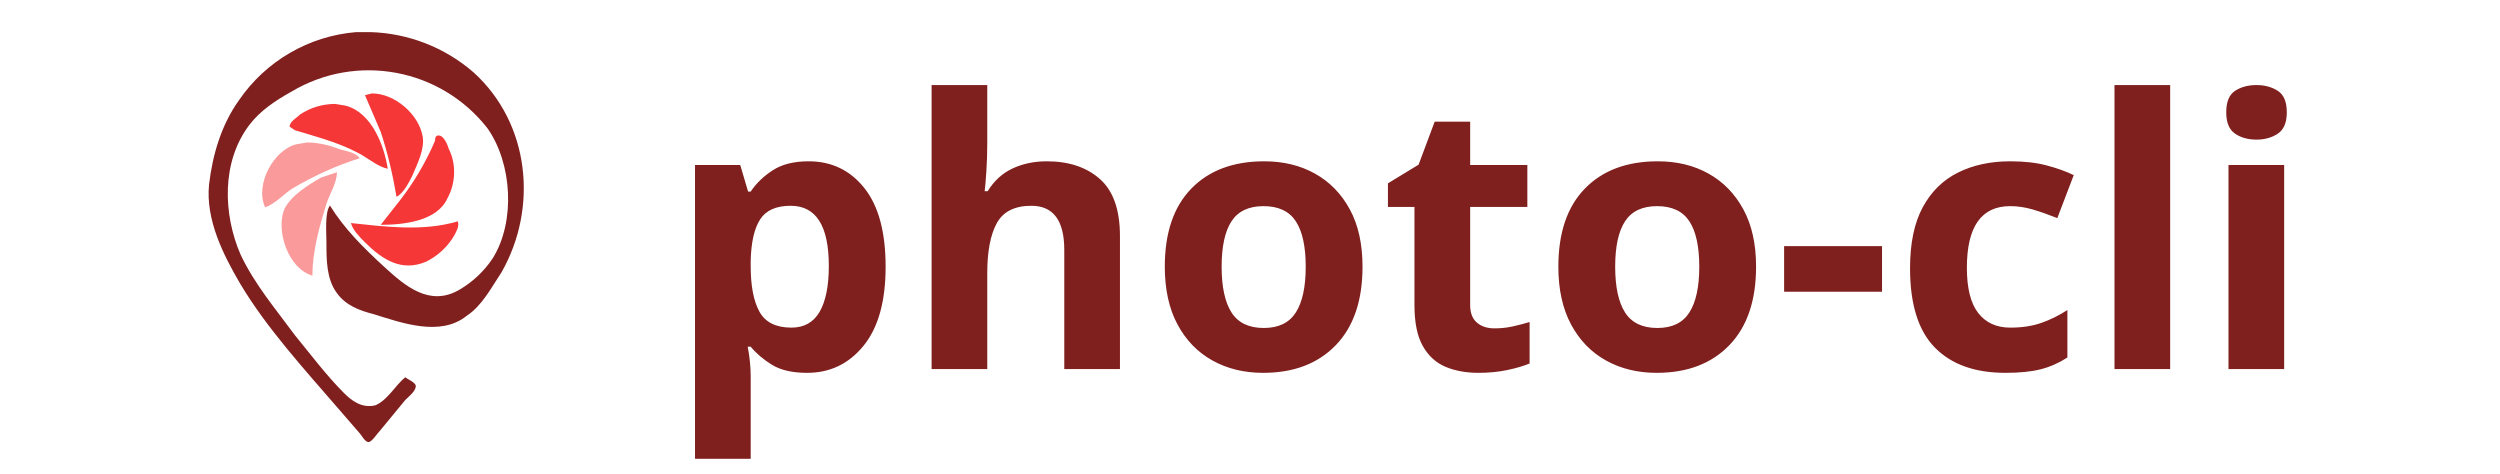
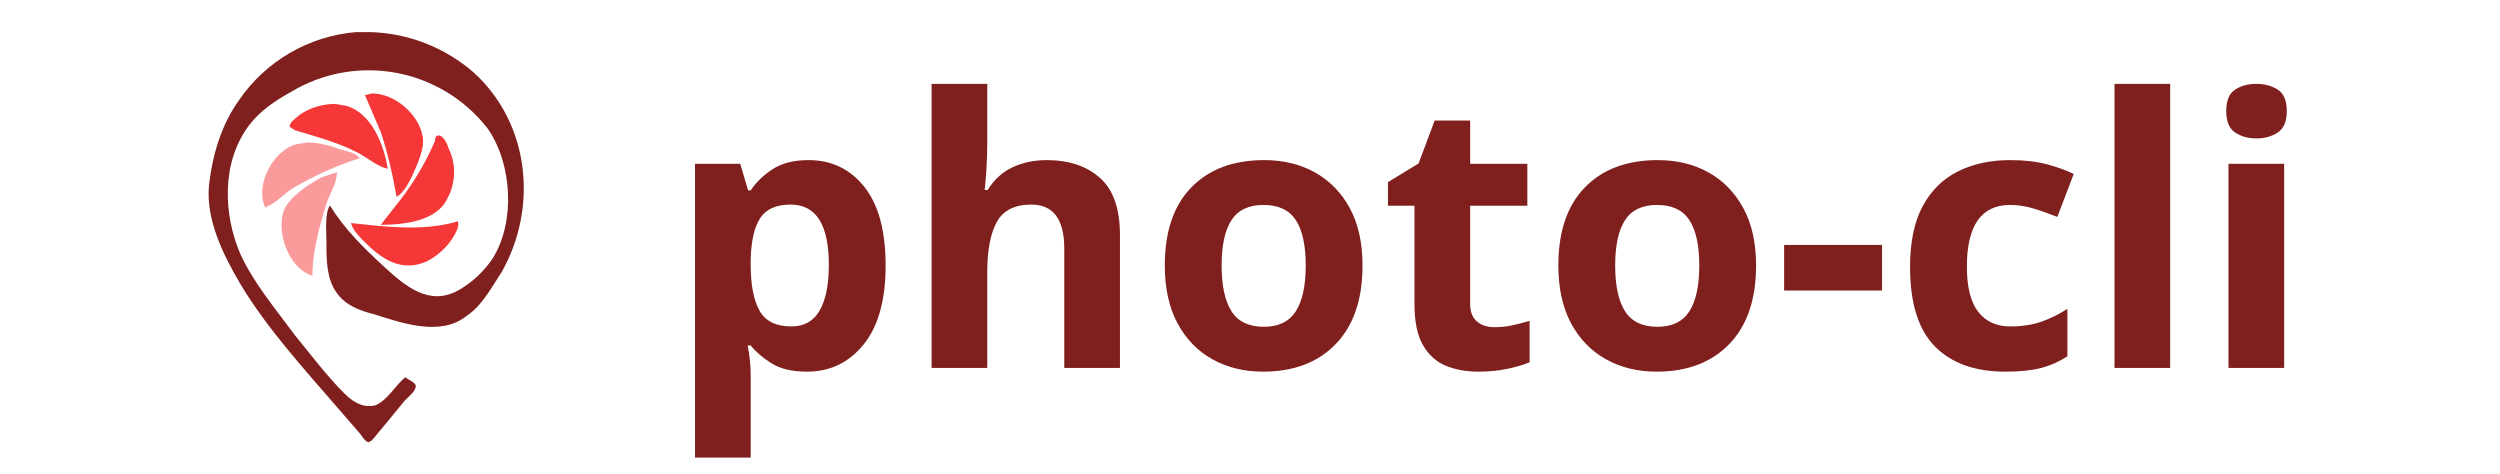
<svg xmlns="http://www.w3.org/2000/svg" viewBox="0 0 1427 270" version="1.1">
  <g id="icon" transform="translate(74.32557,0.3241117)">
    <path fill="#fa9a9b" d="m 118,98 -9,3 c -7,4 -17,10 -21,18 -5,12 2,34 16,38 0,-14 4,-28 8,-41 2,-6 6,-12 6,-18 z" />
    <path fill="#fa9a9b" d="m 101,81 -6,1 c -13,3 -24,23 -18,36 6,-2 11,-8 16,-11 12,-7 25,-13 38,-17 -2,-3 -7,-4 -11,-5 -5,-2 -12,-4 -19,-4 z" />
    <path fill="#f53737" d="m 117,59 c -7,0 -14,2 -20,6 -2,2 -6,4 -6,7 l 3,2 10,3 c 10,3 19,6 28,11 5,3 10,7 15,8 -2,-13 -9,-32 -24,-36 z" />
    <path fill="#f53737" d="m 138,53 -4,1 9,21 c 4,12 7,25 9,37 4,-2 7,-8 9,-12 3,-7 7,-15 6,-22 -2,-13 -16,-25 -29,-25 z" />
    <path fill="#f53737" d="m 176,77 c -2,0 -2,2 -2,3 a 155,155 0 0 1 -20,34 l -11,14 c 13,0 32,-2 38,-15 5,-9 5,-20 1,-28 -1,-3 -3,-8 -6,-8 z" />
    <path fill="#f53737" d="m 187,126 c -20,6 -42,3 -61,1 1,4 5,8 8,11 10,10 21,17 35,11 6,-3 12,-8 16,-15 1,-2 3,-5 2,-8 z" />
    <path fill="#7f201e" d="m 137,18 h -8 A 90,90 0 0 0 62,57 c -10,14 -15,31 -17,48 -2,20 8,40 18,57 15,25 36,48 55,70 l 13,15 c 1,1 3,5 5,5 2,0 5,-5 7,-7 l 14,-17 c 2,-2 6,-5 6,-8 0,-2 -5,-4 -6,-5 -6,5 -10,13 -17,16 -8,2 -14,-3 -18,-7 C 112,214 103,202 94,191 83,176 71,162 63,145 53,122 52,92 68,71 74,63 83,57 92,52 a 86,86 0 0 1 112,21 c 14,20 16,53 3,74 a 58,58 0 0 1 -19,18 c -17,10 -31,-2 -43,-13 -12,-11 -23,-22 -31,-35 -3,4 -2,15 -2,21 0,10 0,21 6,29 5,7 13,10 21,12 16,5 38,13 53,1 9,-6 14,-16 20,-25 21,-37 16,-85 -16,-114 A 94,94 0 0 0 137,18 Z" />
  </g>
-   <text x="380.074" y="135.37" dominant-baseline="middle" font-family="'Google Sans', sans-serif" font-size="213.333px" font-weight="bold" fill="#7f201e">photo-cli</text>
+   <text x="380.074" y="210" font-family="'Google Sans', sans-serif" font-size="213.333px" font-weight="bold" fill="#7f201e">photo-cli</text>
</svg>
